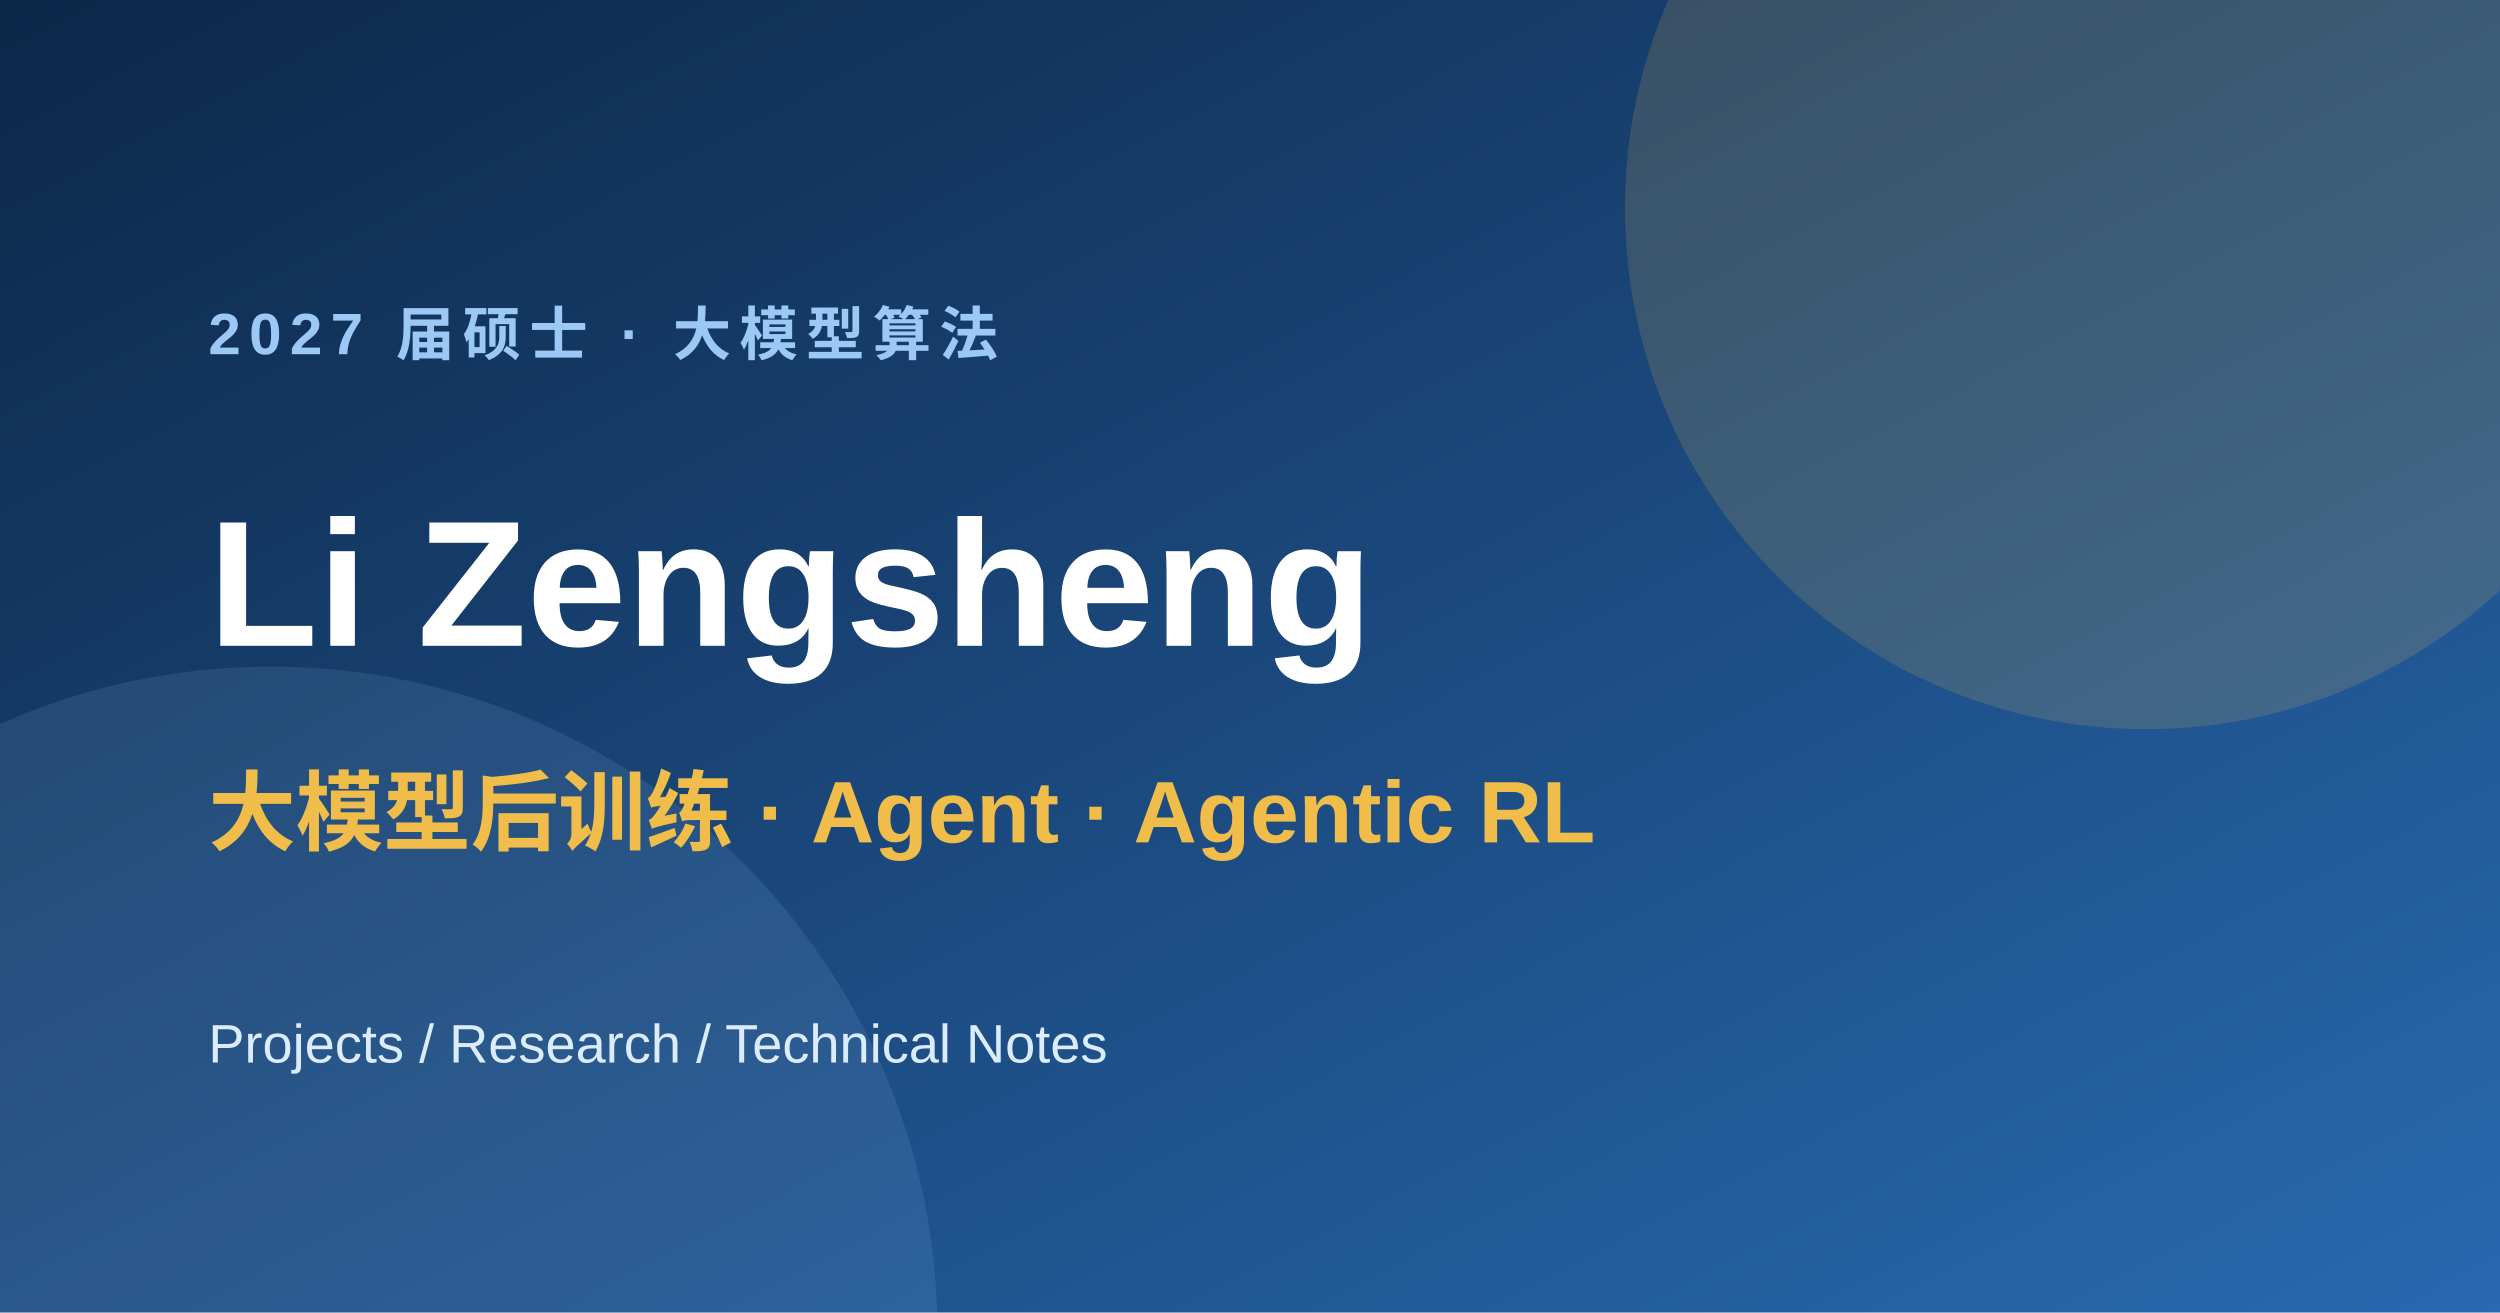
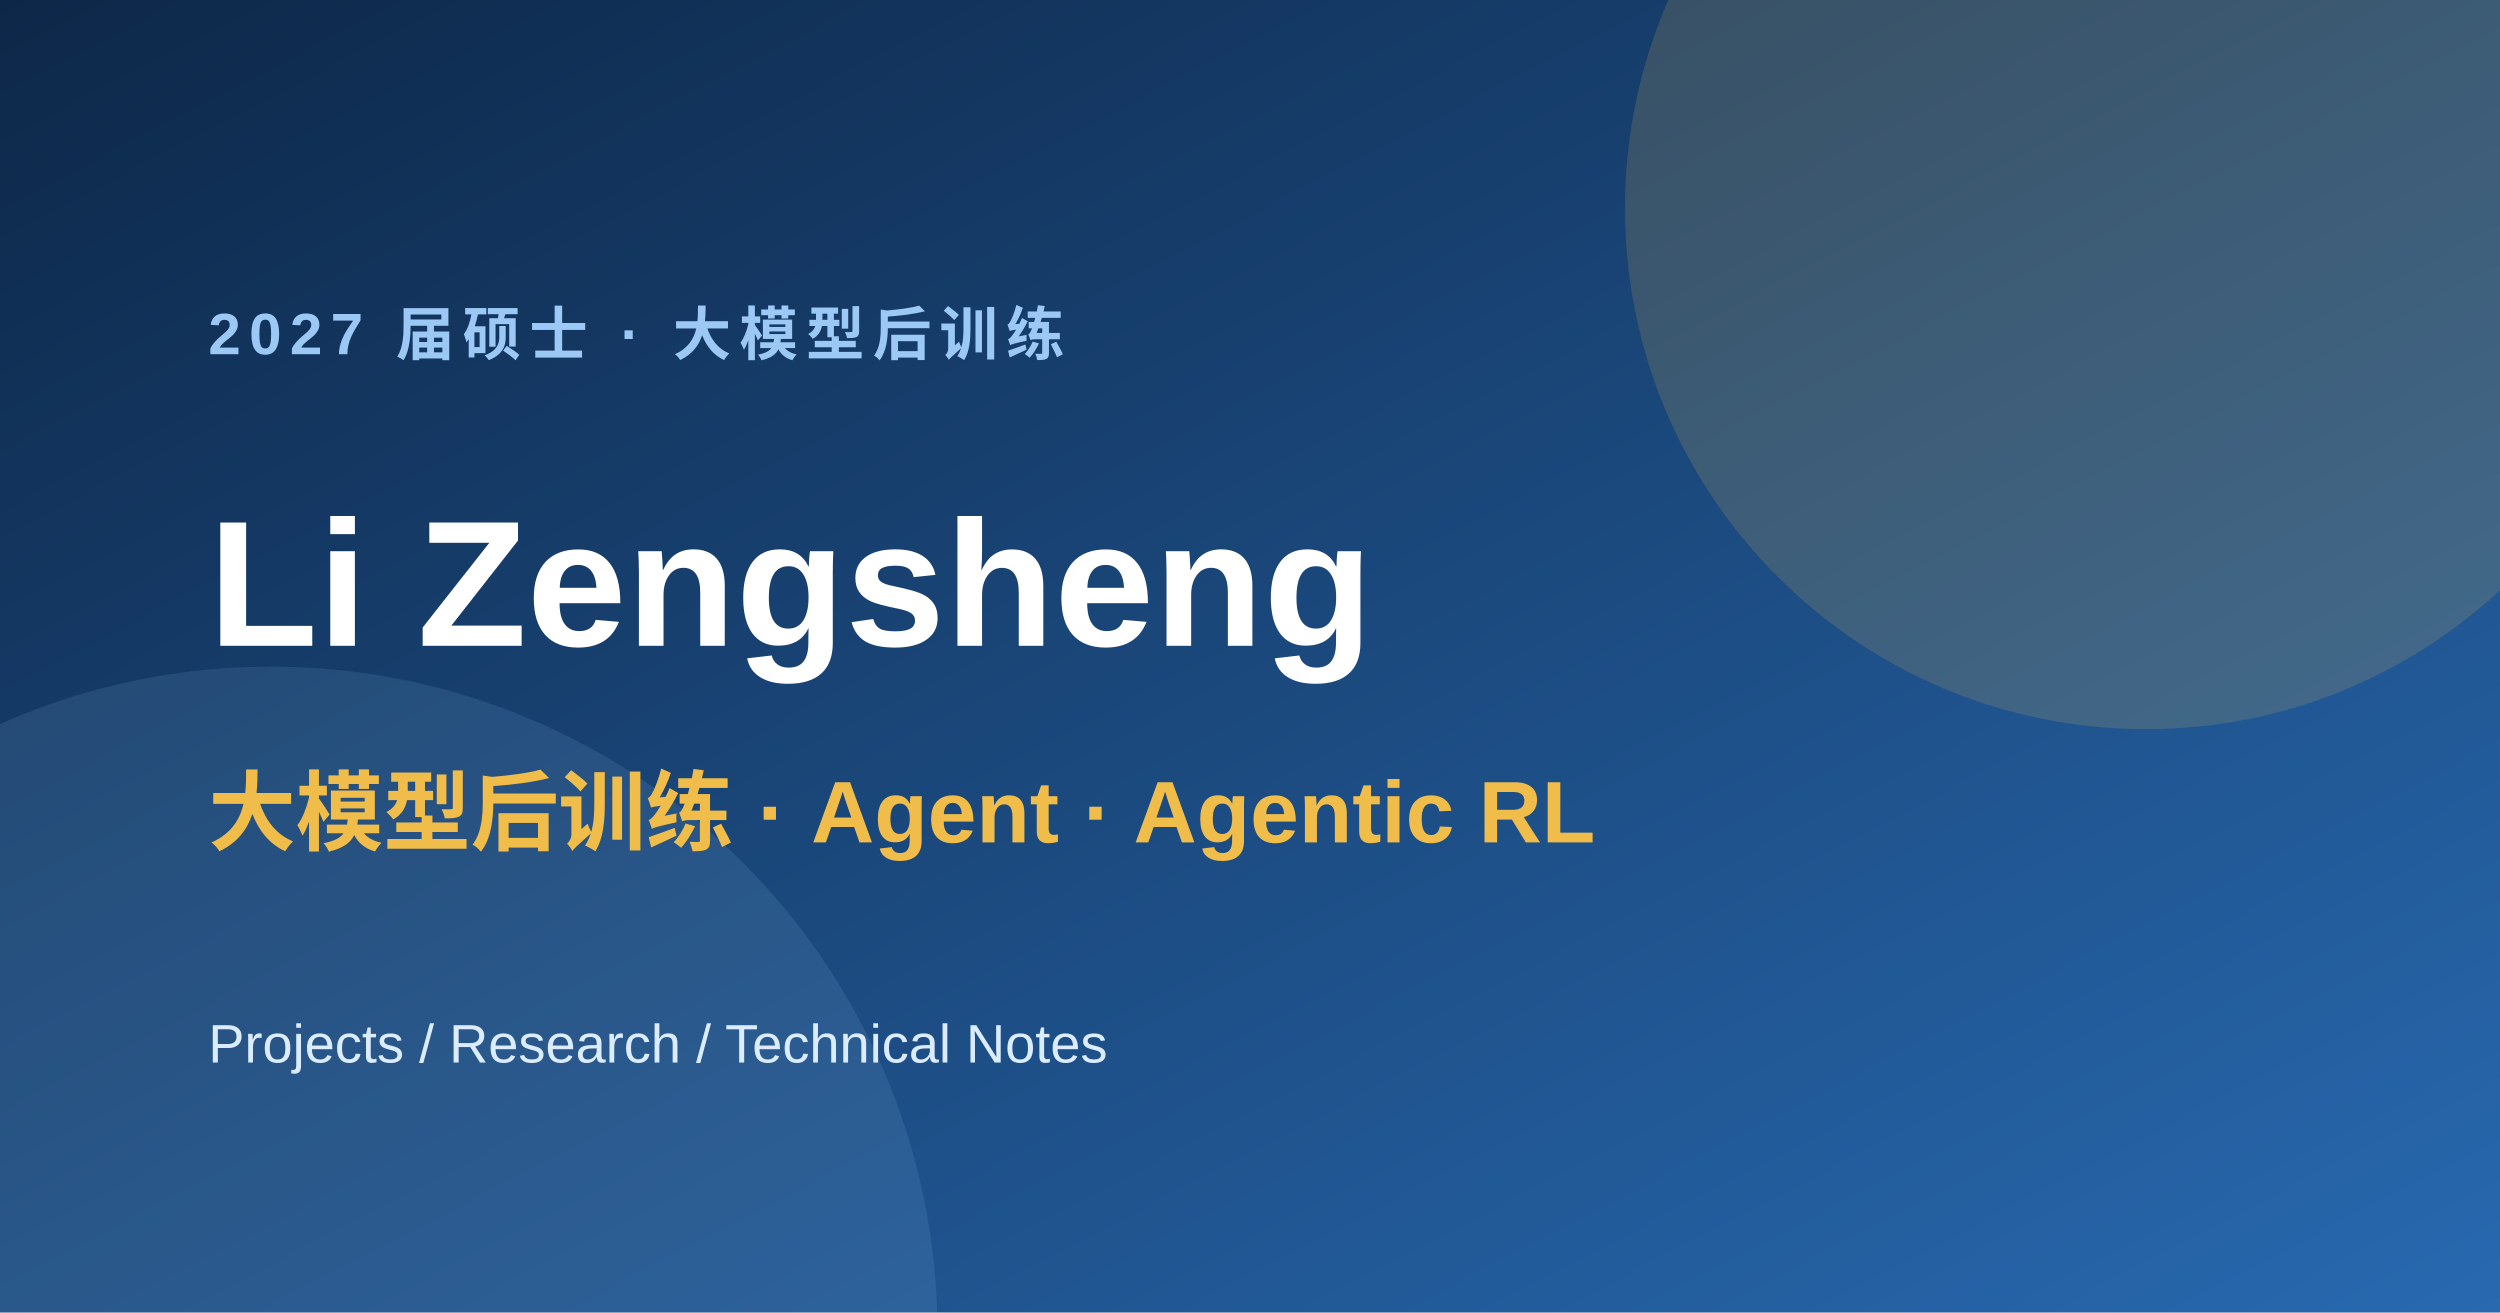
<svg xmlns="http://www.w3.org/2000/svg" viewBox="0 0 1200 630">
  <defs>
    <linearGradient id="bg" x1="0" x2="1" y1="0" y2="1">
      <stop offset="0" stop-color="#0d2748" />
      <stop offset="1" stop-color="#2869b0" />
    </linearGradient>
  </defs>
  <rect width="1200" height="630" fill="url(#bg)" />
  <circle cx="1030" cy="100" r="250" fill="#f1bd4a" opacity=".16" />
  <circle cx="130" cy="640" r="320" fill="#9cc8f5" opacity=".12" />
-   <text x="100" y="170" fill="#9cc8f5" font-family="Arial, Microsoft YaHei, sans-serif" font-size="28" font-weight="700" letter-spacing="4">2027 届硕士 · 大模型算法</text>
+   <text x="100" y="170" fill="#9cc8f5" font-family="Arial, Microsoft YaHei, sans-serif" font-size="28" font-weight="700" letter-spacing="4">2027 届硕士 · 大模型后训练</text>
  <text x="100" y="310" fill="#fff" font-family="Arial, Microsoft YaHei, sans-serif" font-size="86" font-weight="800">Li Zengsheng</text>
  <text x="100" y="405" fill="#f1bd4a" font-family="Arial, Microsoft YaHei, sans-serif" font-size="42" font-weight="700">大模型后训练 · Agent · Agentic RL</text>
  <text x="100" y="510" fill="#dcecff" font-family="Arial, Microsoft YaHei, sans-serif" font-size="26">Projects / Research / Technical Notes</text>
</svg>
